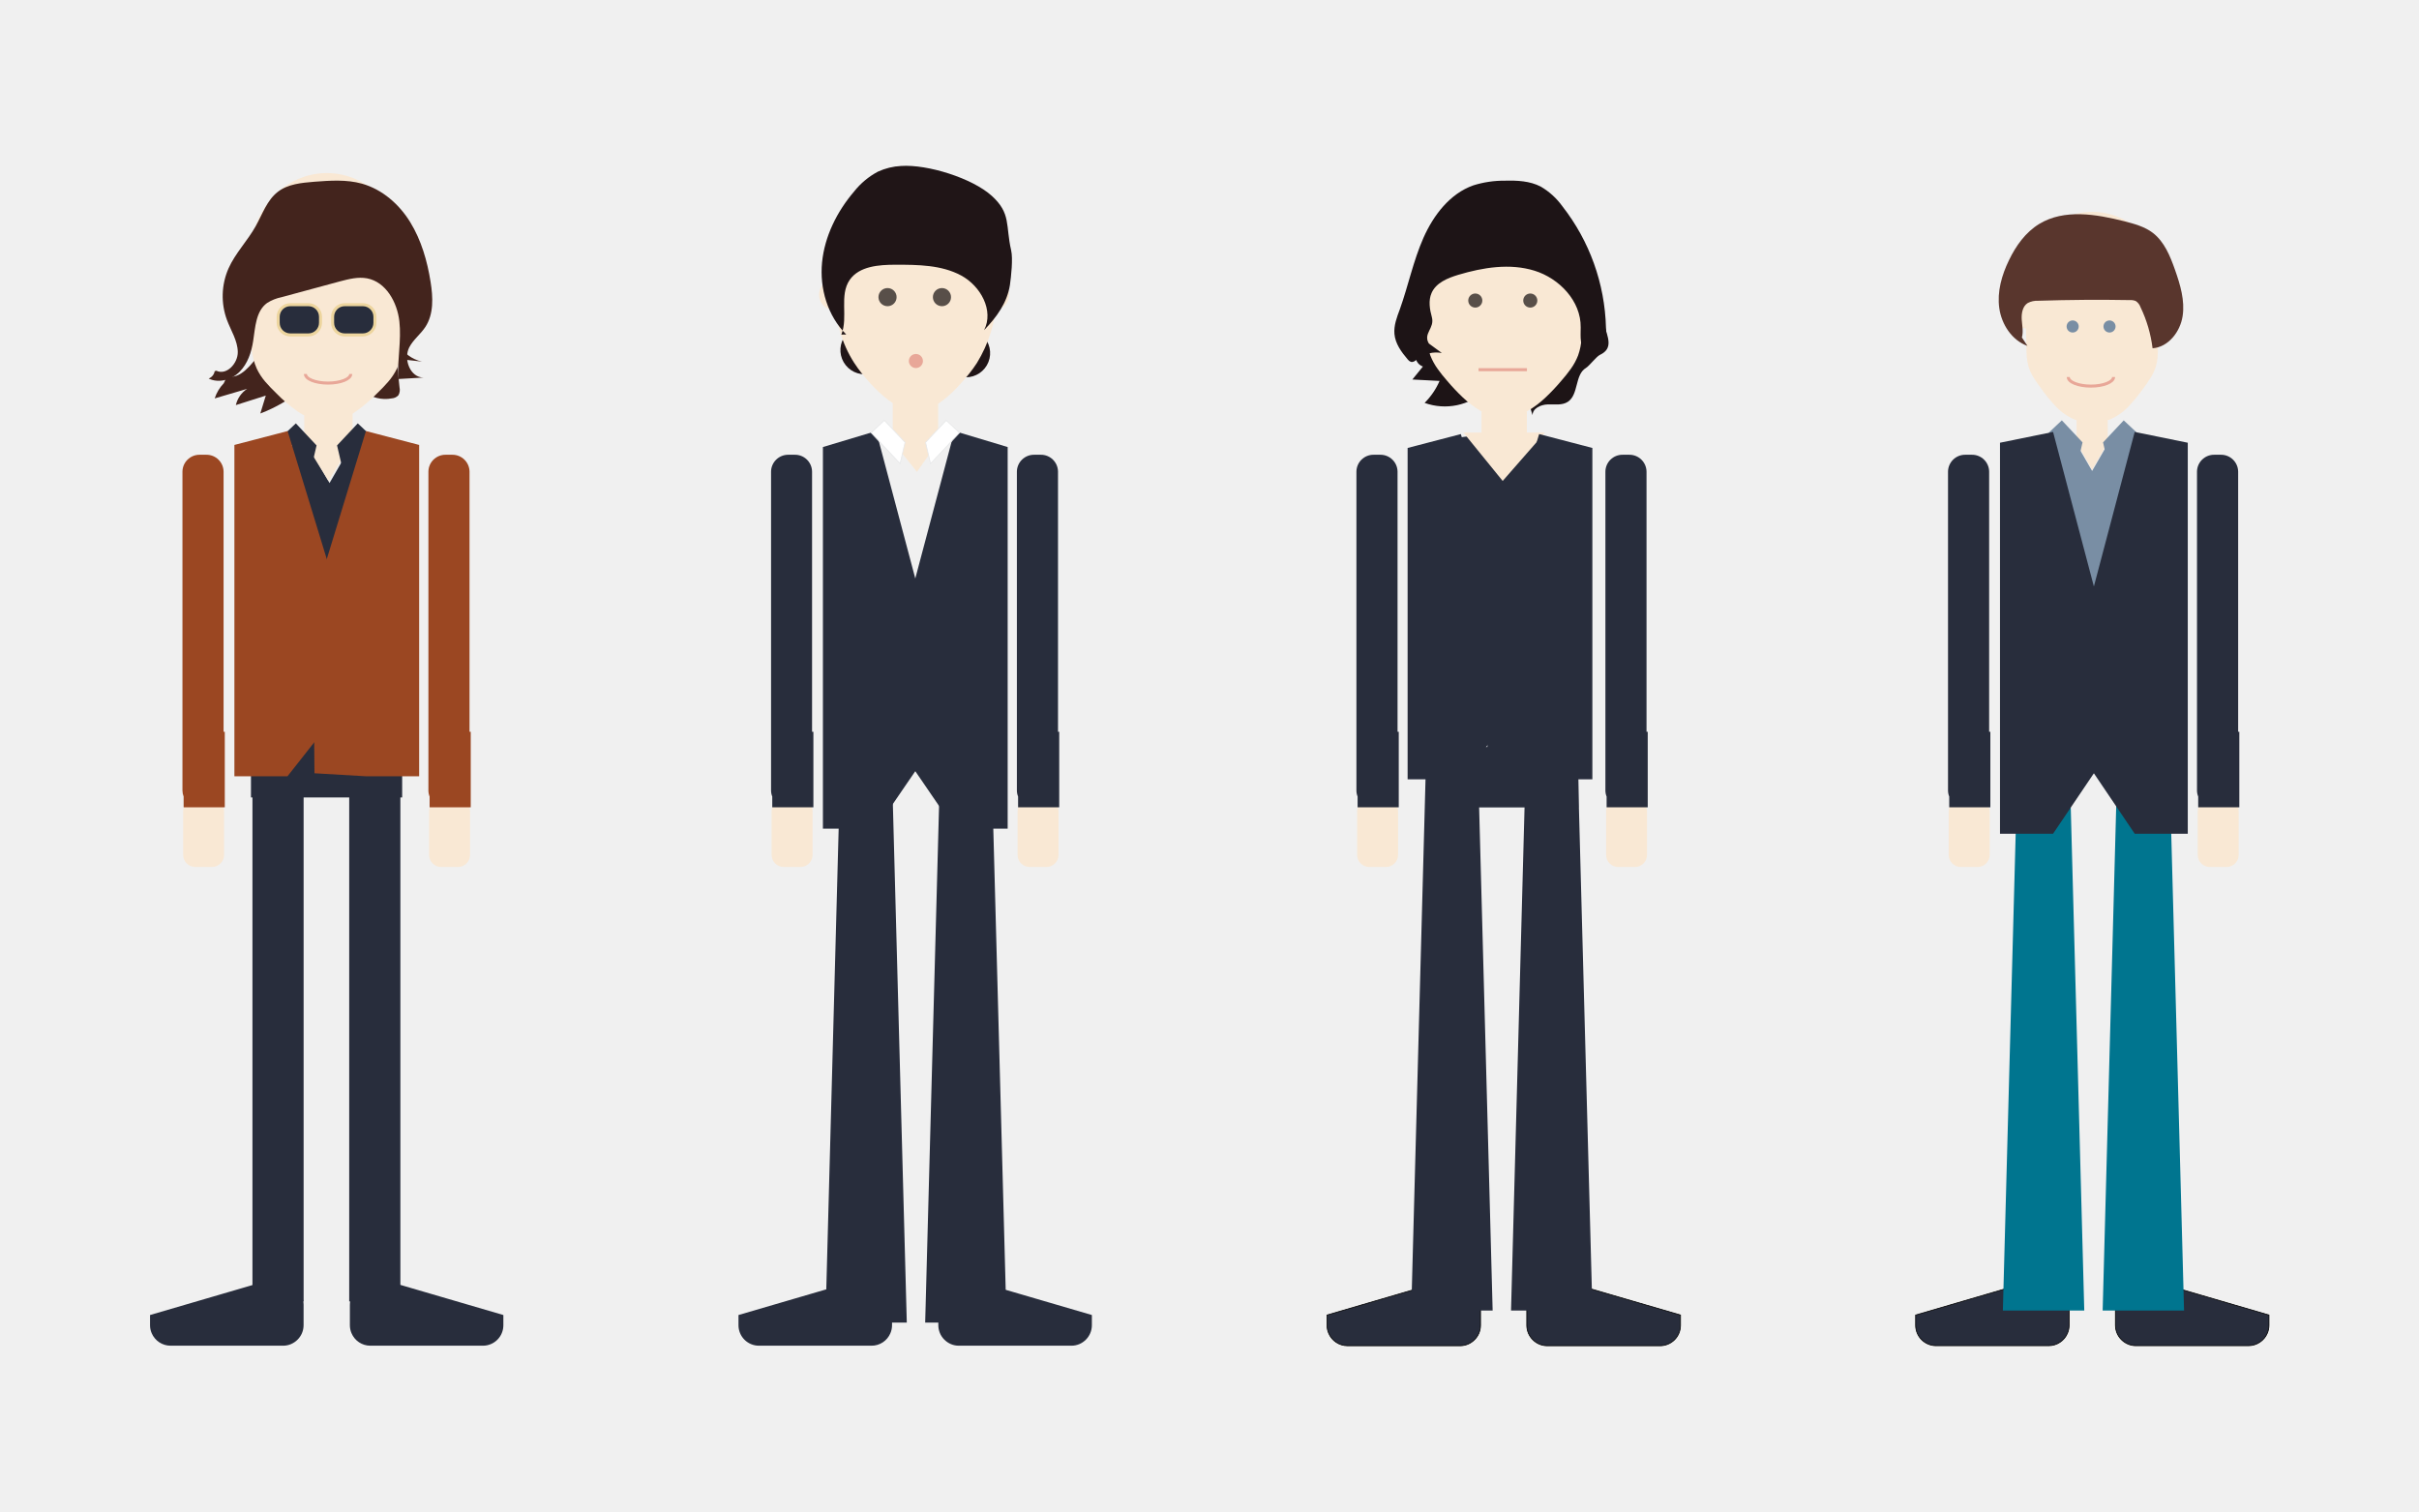
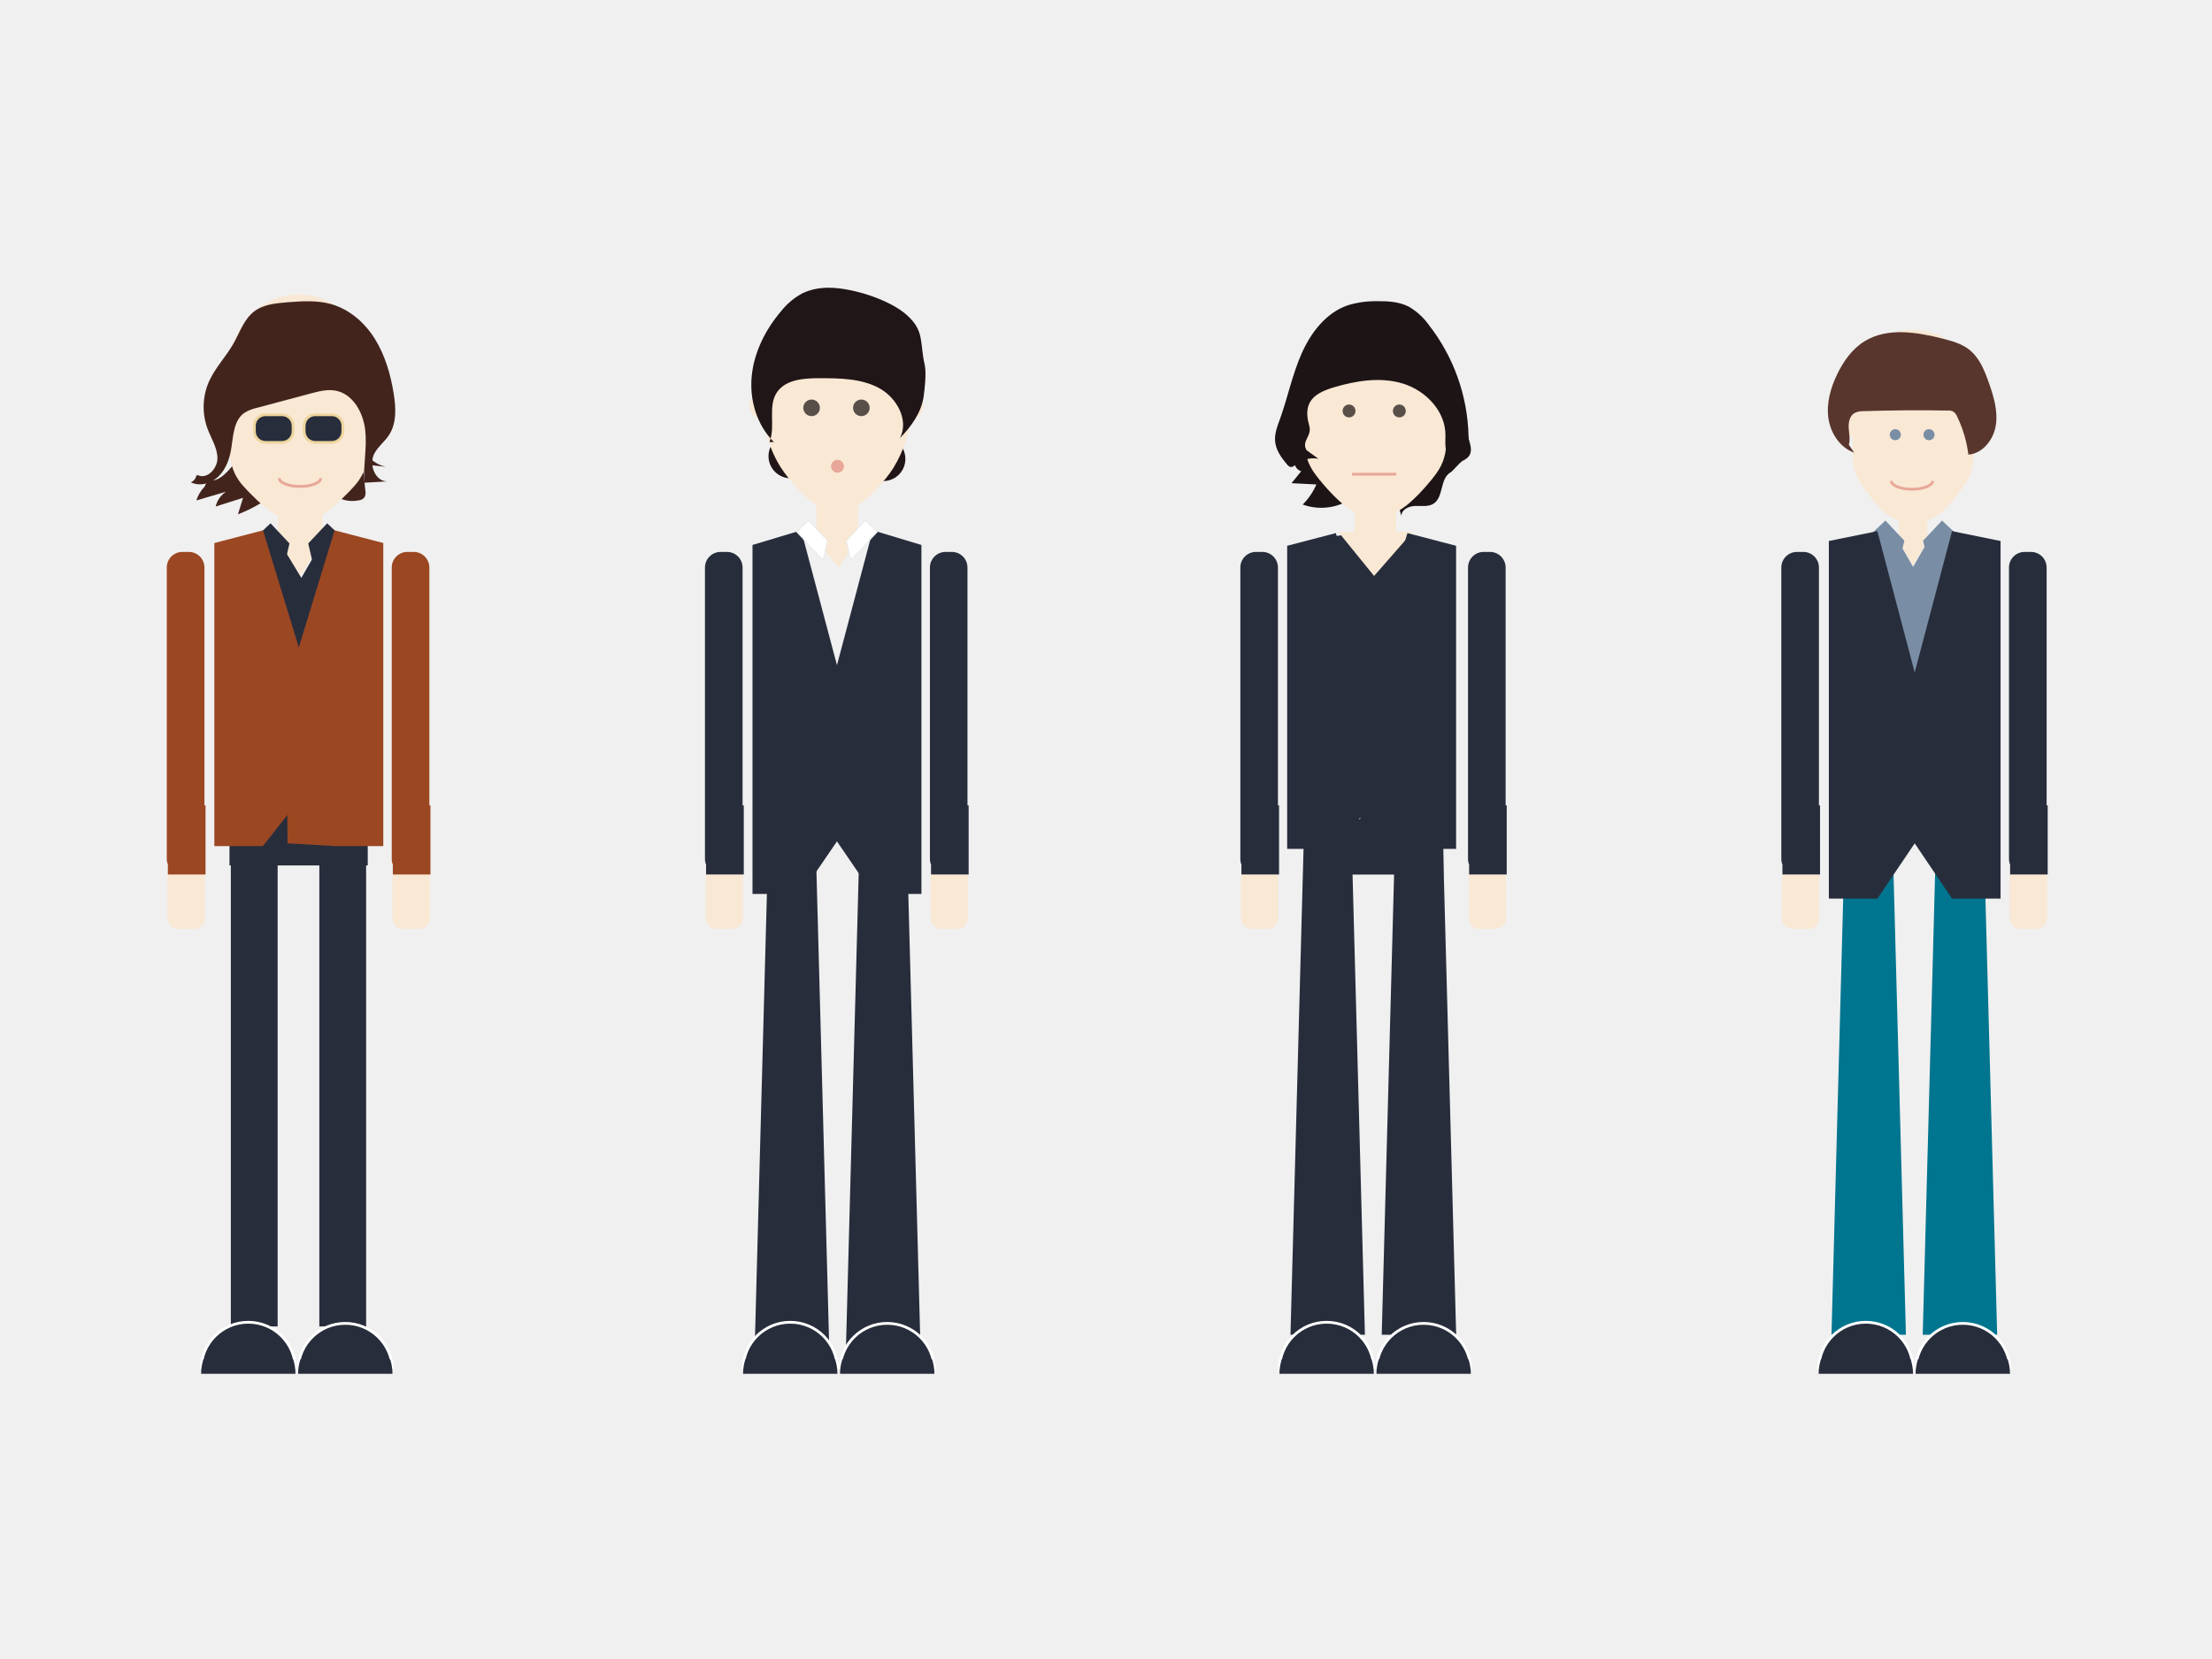
- <svg xmlns="http://www.w3.org/2000/svg" id="Layer_1" data-name="Layer 1" viewBox="0 0 800 500">
+ <svg xmlns="http://www.w3.org/2000/svg" id="Layer_1" data-name="Layer 1" viewBox="0 0 800 600">
  <defs>
-     <style>.cls-1{fill:#43241d;}.cls-2{fill:#1d1416;}.cls-3{fill:#201517;}.cls-10,.cls-15,.cls-4{fill:#282d3c;}.cls-5{fill:#798ea4;}.cls-6{fill:#f9e8d4;}.cls-7{fill:#9b4722;}.cls-8{fill:#584f49;}.cls-9{fill:#fff;stroke:#e6e7e8;}.cls-10,.cls-13,.cls-15,.cls-9{stroke-miterlimit:10;}.cls-10,.cls-9{stroke-width:0.25px;}.cls-10{stroke:#000;}.cls-11{fill:#00758f;}.cls-12{fill:#e8a798;}.cls-13{fill:none;stroke:#e8a798;}.cls-14{fill:#59362d;}.cls-15{stroke:#edd59e;}</style>
+     <style>.cls-1{fill:#43241d;}.cls-2{fill:#1d1416;}.cls-3{fill:#201517;}.cls-14,.cls-15,.cls-4{fill:#282d3c;}.cls-5{fill:#798ea4;}.cls-6{fill:#f9e8d4;}.cls-7{fill:#9b4722;}.cls-8{fill:#584f49;}.cls-9{fill:#fff;stroke:#e6e7e8;stroke-width:0.25px;}.cls-12,.cls-14,.cls-15,.cls-9{stroke-miterlimit:10;}.cls-10{fill:#00758f;}.cls-11{fill:#e8a798;}.cls-12{fill:none;stroke:#e8a798;}.cls-13{fill:#59362d;}.cls-14{stroke:#edd59e;}.cls-15{stroke:#fff;}</style>
  </defs>
-   <path class="cls-1" d="M131.83,113.89a11.65,11.65,0,0,0,7.72,5.72l-8.42-.93,1,9.46a3.67,3.67,0,0,1-.35,2.58,3.21,3.21,0,0,1-2.2,1.06,11.45,11.45,0,0,1-9.43-2.4c-2.5-2.24-3.61-6.1-2.17-9.13,2.54-5.33,10.07-5.12,15.87-4.09" />
-   <path class="cls-1" d="M74,126.79a12.88,12.88,0,0,0-3,5l10.74-3.16A8.75,8.75,0,0,0,78,134l9.9-3.14-1.81,5.92a49.15,49.15,0,0,0,7.46-3.58,3.56,3.56,0,0,0,1.57-1.45,3.74,3.74,0,0,0-.43-2.94l-5.22-11.58a2.37,2.37,0,0,0-1.14-1.4c-.87-.32-1.75.44-2.34,1.16-3,3.62-6.35,8.53-10.93,7.52" />
-   <path class="cls-2" d="M530.42,107.09c1.43,4.72,3.14,8.19-1.31,10.3-1.16.55-3.51,3.66-4.61,4.32-3.74,2.22-2.36,8.82-6,11.21-1.9,1.24-4.38.79-6.66.86s-5,1.3-5,3.57a72.58,72.58,0,0,1-3-13.35,6.12,6.12,0,0,1,.46-4,6.35,6.35,0,0,1,2.82-2.07l21.3-10.19" />
-   <path class="cls-2" d="M472,114.14a3.66,3.66,0,0,0-1.42,7.11l-3.49,4.29,9,.47a23.41,23.41,0,0,1-4.95,7.26,19.66,19.66,0,0,0,20.23-4.22,15.35,15.35,0,0,0-23.78-15.42" />
-   <path class="cls-3" d="M326.39,112.82a8,8,0,0,1-9.33,11.62Z" />
-   <path class="cls-3" d="M279,111.82a8,8,0,0,0,9.33,11.62Z" />
-   <polygon class="cls-4" points="511.98 215.79 504.48 215.79 496.98 215.79 489.48 215.79 481.98 215.79 481.98 197.79 481.98 179.79 481.98 161.79 481.98 144.79 489.48 143.79 496.98 156.79 504.48 143.79 511.98 144.79 511.98 161.79 511.98 179.79 511.98 197.79 511.98 215.79" />
-   <polygon class="cls-4" points="123.98 218.79 116.48 218.79 108.98 218.79 101.48 218.79 93.98 218.79 93.98 200.79 93.98 182.79 93.98 164.79 93.98 147.79 101.48 146.79 108.98 159.79 116.48 146.79 123.98 147.79 123.98 164.79 123.98 182.79 123.98 200.79 123.98 218.79" />
-   <polygon class="cls-5" points="706.9 214.79 699.4 214.79 691.9 214.79 684.4 214.79 676.9 214.79 676.9 196.79 676.9 178.79 676.9 160.79 676.9 143.79 684.4 142.79 691.9 155.79 699.4 142.79 706.9 143.79 706.9 160.79 706.9 178.79 706.9 196.79 706.9 214.79" />
-   <path class="cls-6" d="M83,84c0-14.77,11.23-26.75,25.08-26.75s25.08,12,25.08,26.75l-.07-1.31c.83,8.42,0,17.53.08,25.51a64,64,0,0,1-.21,7.06,20.12,20.12,0,0,1-1.71,6.69,19.35,19.35,0,0,1-2.86,4.33c-1.12,1.32-2.36,2.55-3.59,3.75a48.89,48.89,0,0,1-7,6,14.75,14.75,0,0,1-8.16,2.8h-3.16a14.75,14.75,0,0,1-8.16-2.8,49,49,0,0,1-7-6c-1.22-1.2-2.46-2.43-3.58-3.75A19.35,19.35,0,0,1,84.94,122a20.38,20.38,0,0,1-1.72-6.69,66.51,66.51,0,0,1-.2-7.06c.08-8-.75-17.09.08-25.51" />
-   <path class="cls-6" d="M83.53,104.66a5.08,5.08,0,0,1,0-10.15" />
-   <path class="cls-6" d="M133.58,94.51a5.08,5.08,0,0,1,0,10.15" />
-   <rect class="cls-4" x="83.49" y="244.39" width="16.92" height="186.12" />
-   <polygon class="cls-6" points="116.62 146.09 108.62 159.09 100.62 146.09 100.62 141.09 100.62 136.09 108.62 136.09 116.62 136.09 116.62 141.09 116.62 146.09" />
-   <path class="cls-4" d="M131.79,424.85h-9.31a6.79,6.79,0,0,0-6.23,4.14,6.62,6.62,0,0,0-.54,2.63v6.76a6.62,6.62,0,0,0,.54,2.63,6.74,6.74,0,0,0,6.23,4.14H159.7a6.76,6.76,0,0,0,6.77-6.77V435Z" />
-   <path class="cls-4" d="M84.31,424.85h9.31a6.74,6.74,0,0,1,2.62.53,6.93,6.93,0,0,1,2.16,1.46,6.73,6.73,0,0,1,2,4.78v6.76a6.73,6.73,0,0,1-2,4.78,6.93,6.93,0,0,1-2.16,1.46,6.74,6.74,0,0,1-2.62.53H56.39A6.79,6.79,0,0,1,50.16,441a6.62,6.62,0,0,1-.54-2.63V435Z" />
-   <rect class="cls-6" x="60.57" y="264.34" width="13.54" height="22.45" rx="4" />
-   <rect class="cls-6" x="141.91" y="264.34" width="13.54" height="22.45" rx="4" />
-   <path class="cls-7" d="M155.28,242.07V156a5.65,5.65,0,0,0-5.68-5.57h-2.24a5.64,5.64,0,0,0-5.68,5.57V261.5a5.42,5.42,0,0,0,.4,2v3.56h13.6v-25Z" />
-   <path class="cls-7" d="M73.94,242.07V156a5.65,5.65,0,0,0-5.68-5.57H66A5.64,5.64,0,0,0,60.34,156V261.5a5.62,5.62,0,0,0,.39,2v3.56H74.34v-25Z" />
-   <polygon class="cls-4" points="111.47 147.34 118.32 140.05 122.69 144.16 113.11 154.37 111.47 147.34" />
-   <polygon class="cls-4" points="104.69 147.34 97.85 140.05 93.47 144.16 103.06 154.37 104.69 147.34" />
-   <path class="cls-6" d="M276.55,81.42a26.21,26.21,0,0,1,52.41,0l-.8-5a91.54,91.54,0,0,1,1.47,22.65,44.86,44.86,0,0,1-6.55,21,44,44,0,0,1-2.63,3.63c-.93,1.16-1.91,2.29-2.92,3.39a42.26,42.26,0,0,1-5.73,5.38,19.79,19.79,0,0,1-6.89,3.46l-4.31-.22a19.69,19.69,0,0,1-6.89-3.45A43.52,43.52,0,0,1,288,127c-1-1.1-2-2.23-2.92-3.4a42.14,42.14,0,0,1-2.62-3.62c-4.06-6.32-6-13.54-6.56-21a92,92,0,0,1,1.47-22.64" />
-   <path class="cls-6" d="M276.19,102.58a5.08,5.08,0,1,1,0-10.15" />
-   <path class="cls-6" d="M328.9,92.43a5.08,5.08,0,0,1,0,10.15" />
-   <circle class="cls-8" cx="311.52" cy="98.29" r="3" />
-   <circle class="cls-8" cx="293.52" cy="98.29" r="3" />
-   <rect class="cls-4" x="278.11" y="244.39" width="16.92" height="186.12" />
-   <polygon class="cls-6" points="310.25 146.09 303.25 156.09 295.25 146.09 295.25 139.59 295.25 133.09 302.75 133.09 310.25 133.09 310.25 139.59 310.25 146.09" />
-   <path class="cls-4" d="M326.41,424.85H317.1a6.7,6.7,0,0,0-2.62.53,6.93,6.93,0,0,0-2.16,1.46,6.73,6.73,0,0,0-2,4.78v6.76a6.73,6.73,0,0,0,2,4.78,6.93,6.93,0,0,0,2.16,1.46,6.7,6.7,0,0,0,2.62.53h37.23a6.79,6.79,0,0,0,2.63-.53,6.88,6.88,0,0,0,2.15-1.46,6.74,6.74,0,0,0,1.45-2.15,6.62,6.62,0,0,0,.54-2.63V435Z" />
-   <path class="cls-4" d="M278.93,424.85h9.31a6.79,6.79,0,0,1,6.23,4.14,6.62,6.62,0,0,1,.54,2.63v6.76a6.62,6.62,0,0,1-.54,2.63,6.74,6.74,0,0,1-6.23,4.14H251a6.76,6.76,0,0,1-6.77-6.77V435Z" />
-   <rect class="cls-6" x="255.19" y="264.34" width="13.54" height="22.45" rx="4" />
-   <rect class="cls-6" x="336.53" y="264.34" width="13.54" height="22.45" rx="4" />
-   <path class="cls-4" d="M349.9,242.07V156a5.64,5.64,0,0,0-5.68-5.57H342A5.65,5.65,0,0,0,336.3,156V261.5a5.42,5.42,0,0,0,.4,2v3.56h13.6v-25Z" />
-   <path class="cls-4" d="M268.56,242.07V156a5.64,5.64,0,0,0-5.68-5.57h-2.24A5.65,5.65,0,0,0,255,156V261.5a5.42,5.42,0,0,0,.4,2v3.56H269v-25Z" />
-   <polygon class="cls-4" points="332.89 437.51 305.97 437.51 310.97 251.39 327.89 251.39 332.89 437.51" />
-   <polygon class="cls-4" points="299.89 437.51 272.97 437.51 277.97 251.39 294.89 251.39 299.89 437.51" />
-   <polygon class="cls-4" points="307.25 248.45 289.7 274.11 272.15 274.11 272.15 208.49 272.15 147.88 289.75 142.59 307.25 208.49 307.25 248.45" />
-   <polygon class="cls-4" points="298.15 248.45 315.7 274.11 333.25 274.11 333.25 208.49 333.25 147.88 315.65 142.59 298.15 208.49 298.15 248.45" />
-   <polygon class="cls-9" points="306.1 146.34 312.94 139.05 317.32 143.16 307.74 153.37 306.1 146.34" />
-   <polygon class="cls-9" points="299.32 146.34 292.47 139.05 288.1 143.16 297.68 153.37 299.32 146.34" />
-   <path class="cls-6" d="M472.05,86.41a25.07,25.07,0,0,1,50.14,0h-.26q.39,4.84.66,9.7t.46,9.7a56.42,56.42,0,0,1,0,6,20.33,20.33,0,0,1-1.15,5.77,20,20,0,0,1-2.42,4.45,49,49,0,0,1-3.19,4,68,68,0,0,1-5.15,5.45,31.24,31.24,0,0,1-5.95,4.48,21,21,0,0,1-7.06,2.52H496.8a21,21,0,0,1-7.06-2.52,31.24,31.24,0,0,1-5.95-4.48,68,68,0,0,1-5.15-5.45,49,49,0,0,1-3.19-4,20,20,0,0,1-2.42-4.45,20.33,20.33,0,0,1-1.15-5.77,56.42,56.42,0,0,1,0-6q.18-4.86.46-9.7Z" />
-   <circle class="cls-8" cx="487.9" cy="99.42" r="2.33" />
-   <circle class="cls-8" cx="506.09" cy="99.42" r="2.33" />
-   <path class="cls-6" d="M472.58,104.09a4.67,4.67,0,1,1,0-9.33" />
-   <path class="cls-6" d="M522,94.76a4.67,4.67,0,0,1,0,9.33" />
-   <polygon class="cls-6" points="510.96 143.09 496.96 159.09 483.96 143.09 489.96 143.09 489.96 136.09 497.46 136.09 504.96 136.09 504.96 143.09 510.96 143.09" />
-   <path class="cls-10" d="M521,424.85h-9.3a6.68,6.68,0,0,0-4.78,2,6.94,6.94,0,0,0-1.46,2.15,6.79,6.79,0,0,0-.53,2.63v6.76a6.79,6.79,0,0,0,.53,2.63,6.94,6.94,0,0,0,1.46,2.15,6.68,6.68,0,0,0,4.78,2H549a6.76,6.76,0,0,0,6.77-6.77V435Z" />
-   <path class="cls-10" d="M473.56,424.85h9.3a6.68,6.68,0,0,1,4.78,2A6.61,6.61,0,0,1,489.1,429a6.79,6.79,0,0,1,.53,2.63v6.76a6.79,6.79,0,0,1-.53,2.63,6.61,6.61,0,0,1-1.46,2.15,6.68,6.68,0,0,1-4.78,2H445.64a6.79,6.79,0,0,1-6.23-4.14,6.62,6.62,0,0,1-.54-2.63V435Z" />
-   <rect class="cls-6" x="448.82" y="264.34" width="13.54" height="22.45" rx="4" />
-   <rect class="cls-6" x="531.16" y="264.34" width="13.54" height="22.45" rx="4" />
-   <path class="cls-4" d="M544.53,242.07V156a5.65,5.65,0,0,0-5.68-5.57h-2.24a5.64,5.64,0,0,0-5.68,5.57V261.5a5.42,5.42,0,0,0,.4,2v3.56h13.6v-25Z" />
-   <path class="cls-4" d="M462.19,242.07V156a5.65,5.65,0,0,0-5.68-5.57h-2.24a5.64,5.64,0,0,0-5.68,5.57V261.5a5.41,5.41,0,0,0,.39,2v3.56h13.61v-25Z" />
-   <polygon class="cls-4" points="526.64 433.51 499.72 433.51 504.72 247.39 521.64 247.39 526.64 433.51" />
-   <polygon class="cls-4" points="493.64 433.51 466.72 433.51 471.72 247.39 488.64 247.39 493.64 433.51" />
-   <rect class="cls-4" x="472" y="247.09" width="50" height="20" />
-   <path class="cls-6" d="M669.73,91.59c0-11.87,9.93-21.5,22.17-21.5s22.17,9.63,22.17,21.5v0l-.2,11.63-.2,11.63c0,1.06,0,2.12-.12,3.17a16.23,16.23,0,0,1-.54,3.1,15.81,15.81,0,0,1-1.73,3.79c-.72,1.2-1.56,2.35-2.39,3.48a55.44,55.44,0,0,1-5,6.12,18.69,18.69,0,0,1-6.43,4.39H686.37a18.69,18.69,0,0,1-6.43-4.39,54.33,54.33,0,0,1-5-6.12c-.83-1.13-1.67-2.28-2.39-3.48a15.81,15.81,0,0,1-1.73-3.79,15.48,15.48,0,0,1-.54-3.1c-.09-1-.11-2.11-.13-3.17l-.19-11.63-.2-11.63" />
-   <path class="cls-6" d="M670.19,108.67a4.68,4.68,0,0,1-4.67-4.67,4.66,4.66,0,0,1,4.67-4.66" />
-   <path class="cls-6" d="M712.22,99.34a4.67,4.67,0,0,1,0,9.33" />
-   <circle class="cls-5" cx="685.46" cy="108" r="2" />
-   <circle class="cls-5" cx="697.65" cy="108" r="2" />
-   <polygon class="cls-6" points="697.05 146.4 691.9 155.4 686.75 146.4 686.75 141.32 686.75 136.24 691.9 136.24 697.05 136.24 697.05 141.32 697.05 146.4" />
-   <path class="cls-10" d="M715.69,424.85h-9.31a6.74,6.74,0,0,0-2.62.53,6.93,6.93,0,0,0-2.16,1.46,6.73,6.73,0,0,0-2,4.78v6.76a6.73,6.73,0,0,0,2,4.78,6.93,6.93,0,0,0,2.16,1.46,6.74,6.74,0,0,0,2.62.53h37.23a6.79,6.79,0,0,0,6.23-4.14,6.62,6.62,0,0,0,.54-2.63V435Z" />
-   <path class="cls-10" d="M668.21,424.85h9.31a6.79,6.79,0,0,1,6.23,4.14,6.62,6.62,0,0,1,.54,2.63v6.76a6.62,6.62,0,0,1-.54,2.63,6.74,6.74,0,0,1-6.23,4.14H640.3a6.76,6.76,0,0,1-6.77-6.77V435Z" />
-   <rect class="cls-6" x="644.47" y="264.34" width="13.54" height="22.45" rx="4" />
-   <rect class="cls-6" x="726.82" y="264.34" width="13.54" height="22.45" rx="4" />
-   <path class="cls-4" d="M740.19,242.07V156a5.65,5.65,0,0,0-5.69-5.57h-2.23a5.65,5.65,0,0,0-5.69,5.57V261.5a5.42,5.42,0,0,0,.4,2v3.56h13.6v-25Z" />
-   <path class="cls-4" d="M657.84,242.07V156a5.64,5.64,0,0,0-5.68-5.57h-2.24a5.65,5.65,0,0,0-5.68,5.57V261.5a5.42,5.42,0,0,0,.4,2v3.56h13.6v-25Z" />
-   <polygon class="cls-5" points="695.51 146.34 702.35 139.05 706.73 143.16 697.14 153.37 695.51 146.34" />
-   <polygon class="cls-5" points="688.73 146.34 681.88 139.05 677.51 143.16 687.09 153.37 688.73 146.34" />
-   <polygon class="cls-11" points="722.3 433.51 695.38 433.51 700.38 247.39 717.3 247.39 722.3 433.51" />
-   <polygon class="cls-11" points="689.3 433.51 662.38 433.51 667.38 247.39 684.3 247.39 689.3 433.51" />
-   <circle class="cls-12" cx="302.9" cy="119.42" r="2.33" />
-   <line class="cls-13" x1="488.98" y1="122.29" x2="504.98" y2="122.29" />
-   <rect class="cls-4" x="83" y="243.79" width="50" height="20" />
-   <rect class="cls-4" x="115.49" y="244.39" width="16.92" height="186.12" />
-   <polygon class="cls-7" points="112.62 234.51 95.07 256.79 77.52 256.79 77.52 199.82 77.52 147.18 95.12 142.59 112.62 199.82 112.62 234.51" />
-   <polygon class="cls-7" points="104 255.79 121.07 256.79 138.62 256.79 138.62 199.82 138.62 147.18 121.02 142.59 103.52 199.82 104 255.79" />
-   <path class="cls-1" d="M71.54,122.63c3.38,1.65,7.15-2.42,7.1-6.19s-2.28-7.09-3.59-10.62a22.76,22.76,0,0,1,.51-17c2.25-5.07,6.28-9.13,9-14,2.23-3.95,3.71-8.57,7.3-11.35,3.36-2.6,7.86-3,12.09-3.35,5.26-.4,10.65-.78,15.73.63,6.74,1.88,12.36,6.82,16,12.76s5.63,12.83,6.72,19.74c.81,5.06,1.08,10.63-1.73,14.91-1.58,2.4-4,4.19-5.32,6.73-2,3.94.3,10,4.73,10l-8.4.49c-.31-6.35,1.11-12.74.4-19.07s-4.44-13.07-10.7-14.24c-3-.55-6,.23-8.93,1L93.1,98.31a14.17,14.17,0,0,0-4.78,1.92c-3.72,2.71-3.89,8-4.6,12.6-.57,3.71-1.82,7.46-4.45,10.12s-6.92,3.94-10.27,2.26a3.15,3.15,0,0,0,2-2.43" />
-   <path class="cls-3" d="M279.87,110.66c-6.18-6.19-8.85-15.26-8-23.87S276.78,70,282.47,63.34a25.13,25.13,0,0,1,7.87-6.56A20.9,20.9,0,0,1,298,54.9c8.78-.6,23.58,4.06,30,9.89s4.5,9.69,6.4,18c.64,2.78,0,8.65-.4,11.47-.93,5.88-4.34,10.6-8.54,14.94,3.3-6.47-1.14-14.6-7.61-18.08s-14.26-3.56-21.68-3.55c-5.55,0-12,.48-15.15,5-3.56,5.14-.44,12.34-2.77,18.1" />
-   <path class="cls-14" d="M668.67,111.64c.55-2,.06-4-.06-6s.29-4.34,2-5.41a6.8,6.8,0,0,1,3.46-.74q15.23-.49,30.46-.22a4.2,4.2,0,0,1,1.8.31,3.93,3.93,0,0,1,1.56,2,43.84,43.84,0,0,1,4,13.63c5.22-.39,9.13-5.44,9.93-10.61s-.77-10.38-2.5-15.31C717.7,84.69,715.8,80,712,77.05c-2.71-2.08-6.11-3-9.42-3.85-9.37-2.37-19.93-4.14-28.18.88-4.51,2.75-7.72,7.23-10,12C662,91,660.44,96.5,661.19,101.91s4.18,10.67,9.33,12.51" />
-   <polygon class="cls-4" points="688.43 249.8 705.98 275.79 723.53 275.79 723.53 209.34 723.53 146.45 705.98 142.88 705.98 142.88 688.43 209.34 688.43 249.8" />
-   <polygon class="cls-4" points="696.53 249.8 678.98 275.79 661.43 275.79 661.43 209.34 661.43 146.45 678.98 142.88 678.98 142.88 696.53 209.34 696.53 249.8" />
-   <path class="cls-13" d="M699,124.72c0,1.64-3.36,3-7.5,3s-7.5-1.33-7.5-3" />
-   <polygon class="cls-4" points="500.62 235.51 483.07 257.79 465.52 257.79 465.52 200.82 465.52 148.18 483.12 143.59 500.62 200.82 500.62 235.51" />
-   <polygon class="cls-4" points="492 256.79 509.07 257.79 526.62 257.79 526.62 200.82 526.62 148.18 509.02 143.59 491.52 200.82 492 256.79" />
-   <path class="cls-2" d="M472.54,113.62c-2-3.34,2-5,1-8.7-.73-2.62-1.19-5.51-.1-8,1.48-3.39,5.3-4.94,8.8-6,8.21-2.45,17.08-3.91,25.26-1.37s15.36,10,15.26,18.72c0,3-.47,6.93,2.22,8.21,1.83.88,4.11-.31,5.14-2.08a11.43,11.43,0,0,0,1-6,68,68,0,0,0-14.42-40.17,23.15,23.15,0,0,0-7.16-6.51c-3.62-1.88-7.84-2.06-11.9-1.95a33.72,33.72,0,0,0-10.39,1.55c-7.71,2.71-13.17,9.83-16.51,17.39s-5,15.76-7.77,23.54c-1,2.66-2.05,5.38-1.81,8.2.28,3.24,2.3,6,4.42,8.48a2.28,2.28,0,0,0,1,.76c.8.24,1.55-.4,2.2-.92a10,10,0,0,1,8.06-2" />
-   <circle class="cls-8" cx="98.83" cy="104.12" r="2.33" />
-   <circle class="cls-8" cx="117.02" cy="104.12" r="2.33" />
-   <path class="cls-13" d="M116,123.72c0,1.64-3.36,3-7.5,3s-7.5-1.33-7.5-3" />
-   <rect class="cls-15" x="92" y="100.79" width="14" height="10" rx="4" />
-   <rect class="cls-15" x="110" y="100.79" width="14" height="10" rx="4" />
+   <path class="cls-1" d="M131.83,163.09a11.63,11.63,0,0,0,7.72,5.73l-8.42-.93,1,9.46a3.67,3.67,0,0,1-.35,2.58,3.21,3.21,0,0,1-2.2,1.06,11.45,11.45,0,0,1-9.43-2.4c-2.5-2.24-3.61-6.11-2.17-9.13,2.54-5.33,10.07-5.12,15.87-4.09" />
+   <path class="cls-1" d="M74,176a12.8,12.8,0,0,0-3,5l10.74-3.16A8.75,8.75,0,0,0,78,183.19l9.9-3.14L86.06,186a48.17,48.17,0,0,0,7.46-3.57,3.62,3.62,0,0,0,1.57-1.45,3.73,3.73,0,0,0-.43-2.94l-5.22-11.58A2.34,2.34,0,0,0,88.3,165c-.87-.33-1.75.44-2.34,1.16-3,3.62-6.35,8.53-10.93,7.52" />
+   <path class="cls-2" d="M530.42,156.3c1.43,4.72,3.14,8.19-1.31,10.3-1.16.55-3.51,3.66-4.61,4.32-3.74,2.22-2.36,8.82-6,11.21-1.9,1.24-4.38.79-6.66.85s-5,1.31-5,3.58a72.58,72.58,0,0,1-3-13.35,6.12,6.12,0,0,1,.46-4,6.35,6.35,0,0,1,2.82-2.07l21.3-10.19" />
+   <path class="cls-2" d="M472,163.35a3.66,3.66,0,0,0-1.42,7.11l-3.49,4.29,9,.46a23.33,23.33,0,0,1-4.95,7.27,19.66,19.66,0,0,0,20.23-4.22,15.35,15.35,0,0,0-23.78-15.42" />
+   <path class="cls-3" d="M326.39,162a8,8,0,0,1-9.33,11.62Z" />
+   <path class="cls-3" d="M279,161a8,8,0,0,0,9.33,11.62Z" />
+   <polygon class="cls-4" points="511.98 265 504.48 265 496.98 265 489.48 265 481.98 265 481.98 247 481.98 229 481.98 211 481.98 194 489.48 193 496.98 206 504.48 193 511.98 194 511.98 211 511.98 229 511.98 247 511.98 265" />
+   <polygon class="cls-4" points="123.98 268 116.48 268 108.98 268 101.48 268 93.98 268 93.98 250 93.98 232 93.98 214 93.98 197 101.48 196 108.98 209 116.48 196 123.98 197 123.98 214 123.98 232 123.98 250 123.98 268" />
+   <polygon class="cls-5" points="706.9 264 699.4 264 691.9 264 684.4 264 676.9 264 676.9 246 676.9 228 676.9 210 676.9 193 684.4 192 691.9 205 699.4 192 706.9 193 706.9 210 706.9 228 706.9 246 706.9 264" />
+   <path class="cls-6" d="M83,133.23c0-14.77,11.23-26.75,25.08-26.75s25.08,12,25.08,26.75l-.07-1.31c.83,8.42,0,17.53.08,25.51a64,64,0,0,1-.21,7.06,20.12,20.12,0,0,1-1.71,6.69,19.35,19.35,0,0,1-2.86,4.33c-1.12,1.32-2.36,2.55-3.59,3.75a48.89,48.89,0,0,1-7,6,14.75,14.75,0,0,1-8.16,2.8h-3.16a14.75,14.75,0,0,1-8.16-2.8,49,49,0,0,1-7-6c-1.22-1.2-2.46-2.43-3.58-3.75a19.35,19.35,0,0,1-2.86-4.33,20.38,20.38,0,0,1-1.72-6.69,66.51,66.51,0,0,1-.2-7.06c.08-8-.75-17.09.08-25.51" />
+   <path class="cls-6" d="M83.53,153.87a5.08,5.08,0,0,1,0-10.15" />
+   <path class="cls-6" d="M133.58,143.72a5.08,5.08,0,0,1,0,10.15" />
+   <rect class="cls-4" x="83.49" y="293.6" width="16.92" height="186.12" />
+   <polygon class="cls-6" points="116.62 195.3 108.62 208.3 100.62 195.3 100.62 190.3 100.62 185.3 108.62 185.3 116.62 185.3 116.62 190.3 116.62 195.3" />
+   <rect class="cls-6" x="60.57" y="313.55" width="13.54" height="22.45" rx="4" />
+   <rect class="cls-6" x="141.91" y="313.55" width="13.54" height="22.45" rx="4" />
+   <path class="cls-7" d="M155.28,291.28v-86.1a5.65,5.65,0,0,0-5.68-5.57h-2.24a5.64,5.64,0,0,0-5.68,5.57V310.71a5.42,5.42,0,0,0,.4,2v3.56h13.6v-25Z" />
+   <path class="cls-7" d="M73.94,291.28v-86.1a5.65,5.65,0,0,0-5.68-5.57H66a5.64,5.64,0,0,0-5.68,5.57V310.71a5.62,5.62,0,0,0,.39,2v3.56H74.34v-25Z" />
+   <polygon class="cls-4" points="111.47 196.55 118.32 189.26 122.69 193.37 113.11 203.58 111.47 196.55" />
+   <polygon class="cls-4" points="104.69 196.55 97.85 189.26 93.47 193.37 103.06 203.58 104.69 196.55" />
+   <path class="cls-6" d="M276.55,130.63a26.21,26.21,0,0,1,52.41,0l-.8-5a91.54,91.54,0,0,1,1.47,22.65,44.86,44.86,0,0,1-6.55,21,44,44,0,0,1-2.63,3.63c-.93,1.16-1.91,2.29-2.92,3.39a42.26,42.26,0,0,1-5.73,5.38,19.6,19.6,0,0,1-6.89,3.45L300.6,185a19.54,19.54,0,0,1-6.89-3.46,42.78,42.78,0,0,1-5.73-5.37c-1-1.1-2-2.23-2.92-3.4a40.78,40.78,0,0,1-2.62-3.63c-4.06-6.31-6-13.53-6.56-21a92,92,0,0,1,1.47-22.64" />
+   <path class="cls-6" d="M276.19,151.79a5.08,5.08,0,0,1,0-10.16" />
+   <path class="cls-6" d="M328.9,141.63a5.08,5.08,0,0,1,0,10.16" />
+   <circle class="cls-8" cx="311.52" cy="147.5" r="3" />
+   <circle class="cls-8" cx="293.52" cy="147.5" r="3" />
+   <rect class="cls-4" x="278.11" y="293.6" width="16.92" height="186.12" />
+   <polygon class="cls-6" points="310.25 195.3 303.25 205.3 295.25 195.3 295.25 188.8 295.25 182.3 302.75 182.3 310.25 182.3 310.25 188.8 310.25 195.3" />
+   <rect class="cls-6" x="255.19" y="313.55" width="13.54" height="22.45" rx="4" />
+   <rect class="cls-6" x="336.53" y="313.55" width="13.54" height="22.45" rx="4" />
+   <path class="cls-4" d="M349.9,291.28v-86.1a5.64,5.64,0,0,0-5.68-5.57H342a5.65,5.65,0,0,0-5.68,5.57V310.71a5.42,5.42,0,0,0,.4,2v3.56h13.6v-25Z" />
+   <path class="cls-4" d="M268.56,291.28v-86.1a5.64,5.64,0,0,0-5.68-5.57h-2.24a5.65,5.65,0,0,0-5.68,5.57V310.71a5.42,5.42,0,0,0,.4,2v3.56H269v-25Z" />
+   <polygon class="cls-4" points="332.89 486.72 305.97 486.72 310.97 300.6 327.89 300.6 332.89 486.72" />
+   <polygon class="cls-4" points="299.89 486.72 272.97 486.72 277.97 300.6 294.89 300.6 299.89 486.72" />
+   <polygon class="cls-4" points="307.25 297.65 289.7 323.31 272.15 323.31 272.15 257.7 272.15 197.09 289.75 191.8 307.25 257.7 307.25 297.65" />
+   <polygon class="cls-4" points="298.15 297.65 315.7 323.31 333.25 323.31 333.25 257.7 333.25 197.09 315.65 191.8 298.15 257.7 298.15 297.65" />
+   <polygon class="cls-9" points="306.1 195.55 312.94 188.26 317.32 192.37 307.74 202.58 306.1 195.55" />
+   <polygon class="cls-9" points="299.32 195.55 292.47 188.26 288.1 192.37 297.68 202.58 299.32 195.55" />
+   <path class="cls-6" d="M472.05,135.62a25.07,25.07,0,0,1,50.14,0h-.26q.39,4.84.66,9.69c.19,3.24.34,6.47.46,9.71a56.23,56.23,0,0,1,0,5.95,20.32,20.32,0,0,1-1.15,5.78,20,20,0,0,1-2.42,4.45,49,49,0,0,1-3.19,4,68,68,0,0,1-5.15,5.45,31.24,31.24,0,0,1-5.95,4.48,21,21,0,0,1-7.06,2.52H496.8a21,21,0,0,1-7.06-2.52,31.24,31.24,0,0,1-5.95-4.48,68,68,0,0,1-5.15-5.45,49,49,0,0,1-3.19-4,20,20,0,0,1-2.42-4.45,20.32,20.32,0,0,1-1.15-5.78,56.23,56.23,0,0,1,0-5.95c.12-3.24.27-6.47.46-9.71Z" />
+   <circle class="cls-8" cx="487.9" cy="148.63" r="2.33" />
+   <circle class="cls-8" cx="506.09" cy="148.63" r="2.33" />
+   <path class="cls-6" d="M472.58,153.3a4.67,4.67,0,1,1,0-9.33" />
+   <path class="cls-6" d="M522,144a4.67,4.67,0,0,1,0,9.33" />
+   <polygon class="cls-6" points="510.96 192.3 496.96 208.3 483.96 192.3 489.96 192.3 489.96 185.3 497.46 185.3 504.96 185.3 504.96 192.3 510.96 192.3" />
+   <rect class="cls-6" x="448.82" y="313.55" width="13.54" height="22.45" rx="4" />
+   <rect class="cls-6" x="531.16" y="313.55" width="13.54" height="22.45" rx="4" />
+   <path class="cls-4" d="M544.53,291.28v-86.1a5.65,5.65,0,0,0-5.68-5.57h-2.24a5.64,5.64,0,0,0-5.68,5.57V310.71a5.42,5.42,0,0,0,.4,2v3.56h13.6v-25Z" />
+   <path class="cls-4" d="M462.19,291.28v-86.1a5.65,5.65,0,0,0-5.68-5.57h-2.24a5.64,5.64,0,0,0-5.68,5.57V310.71a5.41,5.41,0,0,0,.39,2v3.56h13.61v-25Z" />
+   <polygon class="cls-4" points="526.64 482.72 499.72 482.72 504.72 296.6 521.64 296.6 526.64 482.72" />
+   <polygon class="cls-4" points="493.64 482.72 466.72 482.72 471.72 296.6 488.64 296.6 493.64 482.72" />
+   <rect class="cls-4" x="472" y="296.3" width="50" height="20" />
+   <path class="cls-6" d="M669.73,140.8c0-11.87,9.93-21.5,22.17-21.5s22.17,9.63,22.17,21.5v0l-.2,11.63-.2,11.63c0,1,0,2.11-.12,3.17a16.23,16.23,0,0,1-.54,3.1,15.81,15.81,0,0,1-1.73,3.79c-.72,1.2-1.56,2.35-2.39,3.48a55.44,55.44,0,0,1-5,6.12,18.69,18.69,0,0,1-6.43,4.39H686.37a18.69,18.69,0,0,1-6.43-4.39,54.33,54.33,0,0,1-5-6.12c-.83-1.13-1.67-2.28-2.39-3.48a15.81,15.81,0,0,1-1.73-3.79,15.48,15.48,0,0,1-.54-3.1c-.09-1.06-.11-2.12-.13-3.17l-.19-11.63-.2-11.63" />
+   <path class="cls-6" d="M670.19,157.88a4.68,4.68,0,0,1-4.67-4.67,4.68,4.68,0,0,1,4.67-4.67" />
+   <path class="cls-6" d="M712.22,148.54a4.67,4.67,0,0,1,0,9.34" />
+   <circle class="cls-5" cx="685.46" cy="157.21" r="2" />
+   <circle class="cls-5" cx="697.65" cy="157.21" r="2" />
+   <polygon class="cls-6" points="697.05 195.6 691.9 204.6 686.75 195.6 686.75 190.53 686.75 185.45 691.9 185.45 697.05 185.45 697.05 190.53 697.05 195.6" />
+   <rect class="cls-6" x="644.47" y="313.55" width="13.54" height="22.45" rx="4" />
+   <rect class="cls-6" x="726.82" y="313.55" width="13.54" height="22.45" rx="4" />
+   <path class="cls-4" d="M740.19,291.28v-86.1a5.65,5.65,0,0,0-5.69-5.57h-2.23a5.65,5.65,0,0,0-5.69,5.57V310.71a5.42,5.42,0,0,0,.4,2v3.56h13.6v-25Z" />
+   <path class="cls-4" d="M657.84,291.28v-86.1a5.64,5.64,0,0,0-5.68-5.57h-2.24a5.65,5.65,0,0,0-5.68,5.57V310.71a5.42,5.42,0,0,0,.4,2v3.56h13.6v-25Z" />
+   <polygon class="cls-5" points="695.51 195.55 702.35 188.26 706.73 192.37 697.14 202.58 695.51 195.55" />
+   <polygon class="cls-5" points="688.73 195.55 681.88 188.26 677.51 192.37 687.09 202.58 688.73 195.55" />
+   <polygon class="cls-10" points="722.3 482.72 695.38 482.72 700.38 296.6 717.3 296.6 722.3 482.72" />
+   <polygon class="cls-10" points="689.3 482.72 662.38 482.72 667.38 296.6 684.3 296.6 689.3 482.72" />
+   <circle class="cls-11" cx="302.9" cy="168.63" r="2.33" />
+   <line class="cls-12" x1="488.98" y1="171.5" x2="504.98" y2="171.5" />
+   <rect class="cls-4" x="83" y="293" width="50" height="20" />
+   <rect class="cls-4" x="115.49" y="293.6" width="16.92" height="186.12" />
+   <polygon class="cls-7" points="112.62 283.72 95.07 306 77.52 306 77.52 249.03 77.52 196.39 95.12 191.8 112.62 249.03 112.62 283.72" />
+   <polygon class="cls-7" points="104 305 121.07 306 138.62 306 138.62 249.03 138.62 196.39 121.02 191.8 103.52 249.03 104 305" />
+   <path class="cls-1" d="M71.54,171.84c3.38,1.65,7.15-2.42,7.1-6.19s-2.28-7.09-3.59-10.62a22.75,22.75,0,0,1,.51-17c2.25-5.07,6.28-9.13,9-14,2.23-4,3.71-8.57,7.3-11.35,3.36-2.61,7.86-3,12.09-3.36,5.26-.4,10.65-.77,15.73.64,6.74,1.88,12.36,6.82,16,12.76s5.63,12.83,6.72,19.74c.81,5.06,1.08,10.63-1.73,14.91-1.58,2.4-4,4.19-5.32,6.73-2,3.94.3,10,4.73,10l-8.4.49c-.31-6.35,1.11-12.74.4-19.07s-4.44-13.07-10.7-14.24c-3-.55-6,.23-8.93,1l-19.4,5.19a14.17,14.17,0,0,0-4.78,1.92c-3.72,2.71-3.89,8.05-4.6,12.6-.57,3.71-1.82,7.46-4.45,10.12S72.35,176.1,69,174.42A3.15,3.15,0,0,0,71,172" />
+   <path class="cls-3" d="M279.87,159.87c-6.18-6.19-8.85-15.26-8-23.87s4.93-16.77,10.62-23.45a25,25,0,0,1,7.87-6.56,20.9,20.9,0,0,1,7.68-1.88c8.78-.6,23.58,4.06,30,9.89s4.5,9.69,6.4,18c.64,2.78,0,8.65-.4,11.47-.93,5.88-4.34,10.6-8.54,14.94,3.3-6.47-1.14-14.6-7.61-18.08s-14.26-3.56-21.68-3.55c-5.55,0-12,.48-15.15,5-3.56,5.14-.44,12.34-2.77,18.1" />
+   <path class="cls-13" d="M668.67,160.85c.55-1.95.06-4-.06-6s.29-4.34,2-5.42a6.9,6.9,0,0,1,3.46-.73q15.23-.49,30.46-.22a4.05,4.05,0,0,1,1.8.31,3.93,3.93,0,0,1,1.56,2,43.84,43.84,0,0,1,4,13.63c5.22-.39,9.13-5.44,9.93-10.61s-.77-10.38-2.5-15.32c-1.58-4.52-3.48-9.24-7.28-12.16-2.71-2.08-6.11-3-9.42-3.85-9.37-2.37-19.93-4.14-28.18.88-4.51,2.75-7.72,7.23-10,12-2.38,4.92-3.93,10.43-3.18,15.85s4.18,10.67,9.33,12.5" />
+   <polygon class="cls-4" points="688.43 299.01 705.98 325 723.53 325 723.53 258.54 723.53 195.66 705.98 192.09 705.98 192.09 688.43 258.54 688.43 299.01" />
+   <polygon class="cls-4" points="696.53 299.01 678.98 325 661.43 325 661.43 258.54 661.43 195.66 678.98 192.09 678.98 192.09 696.53 258.54 696.53 299.01" />
+   <path class="cls-12" d="M699,173.93c0,1.64-3.36,3-7.5,3s-7.5-1.33-7.5-3" />
+   <polygon class="cls-4" points="500.62 284.72 483.07 307 465.52 307 465.52 250.03 465.52 197.39 483.12 192.8 500.62 250.03 500.62 284.72" />
+   <polygon class="cls-4" points="492 306 509.07 307 526.62 307 526.62 250.03 526.62 197.39 509.02 192.8 491.52 250.03 492 306" />
+   <path class="cls-2" d="M472.54,162.83c-2-3.34,2-5,1-8.7-.73-2.62-1.19-5.51-.1-8,1.48-3.39,5.3-4.94,8.8-6,8.21-2.45,17.08-3.92,25.26-1.37s15.36,10,15.26,18.72c0,3-.47,6.93,2.22,8.21,1.83.88,4.11-.31,5.14-2.08a11.43,11.43,0,0,0,1-6,68,68,0,0,0-14.42-40.17,23.15,23.15,0,0,0-7.16-6.51c-3.62-1.88-7.84-2.06-11.9-2a33.72,33.72,0,0,0-10.39,1.55c-7.71,2.71-13.17,9.83-16.51,17.39s-5,15.76-7.77,23.54c-1,2.66-2.05,5.38-1.81,8.2.28,3.24,2.3,6,4.42,8.48a2.36,2.36,0,0,0,1,.76c.8.24,1.55-.4,2.2-.92a10,10,0,0,1,8.06-2" />
+   <circle class="cls-8" cx="98.83" cy="153.33" r="2.33" />
+   <circle class="cls-8" cx="117.02" cy="153.33" r="2.33" />
+   <path class="cls-12" d="M116,172.93c0,1.64-3.36,3-7.5,3s-7.5-1.33-7.5-3" />
+   <rect class="cls-14" x="92" y="150" width="14" height="10" rx="4" />
+   <rect class="cls-14" x="110" y="150" width="14" height="10" rx="4" />
+   <path class="cls-15" d="M107.81,495.27a17.07,17.07,0,0,1,34.13,0" />
+   <path class="cls-15" d="M106.86,495.27a17.06,17.06,0,0,0-34.12,0" />
+   <path class="cls-4" d="M73.57,491.61a16.83,16.83,0,0,0-.83,5.25h34.12a17.12,17.12,0,0,0-.83-5.25Z" />
+   <path class="cls-4" d="M108.64,491.61a17.12,17.12,0,0,0-.83,5.25h34.13a17.12,17.12,0,0,0-.83-5.25Z" />
+   <path class="cls-15" d="M303.81,495.27a17.07,17.07,0,0,1,34.13,0" />
+   <path class="cls-15" d="M302.86,495.27a17.06,17.06,0,0,0-34.12,0" />
+   <path class="cls-4" d="M269.57,491.61a16.83,16.83,0,0,0-.83,5.25h34.12a17.12,17.12,0,0,0-.83-5.25Z" />
+   <path class="cls-4" d="M304.64,491.61a17.12,17.12,0,0,0-.83,5.25h34.13a17.12,17.12,0,0,0-.83-5.25Z" />
+   <path class="cls-15" d="M497.81,495.27a17.07,17.07,0,0,1,34.13,0" />
+   <path class="cls-15" d="M496.86,495.27a17.06,17.06,0,0,0-34.12,0" />
+   <path class="cls-4" d="M463.57,491.61a16.83,16.83,0,0,0-.83,5.25h34.12a17.12,17.12,0,0,0-.83-5.25Z" />
+   <path class="cls-4" d="M498.64,491.61a17.12,17.12,0,0,0-.83,5.25h34.13a17.12,17.12,0,0,0-.83-5.25Z" />
+   <path class="cls-15" d="M692.81,495.27a17.07,17.07,0,0,1,34.13,0" />
+   <path class="cls-15" d="M691.86,495.27a17.06,17.06,0,0,0-34.12,0" />
+   <path class="cls-4" d="M658.57,491.61a16.83,16.83,0,0,0-.83,5.25h34.12a17.12,17.12,0,0,0-.83-5.25Z" />
+   <path class="cls-4" d="M693.64,491.61a17.12,17.12,0,0,0-.83,5.25h34.13a17.12,17.12,0,0,0-.83-5.25Z" />
</svg>
